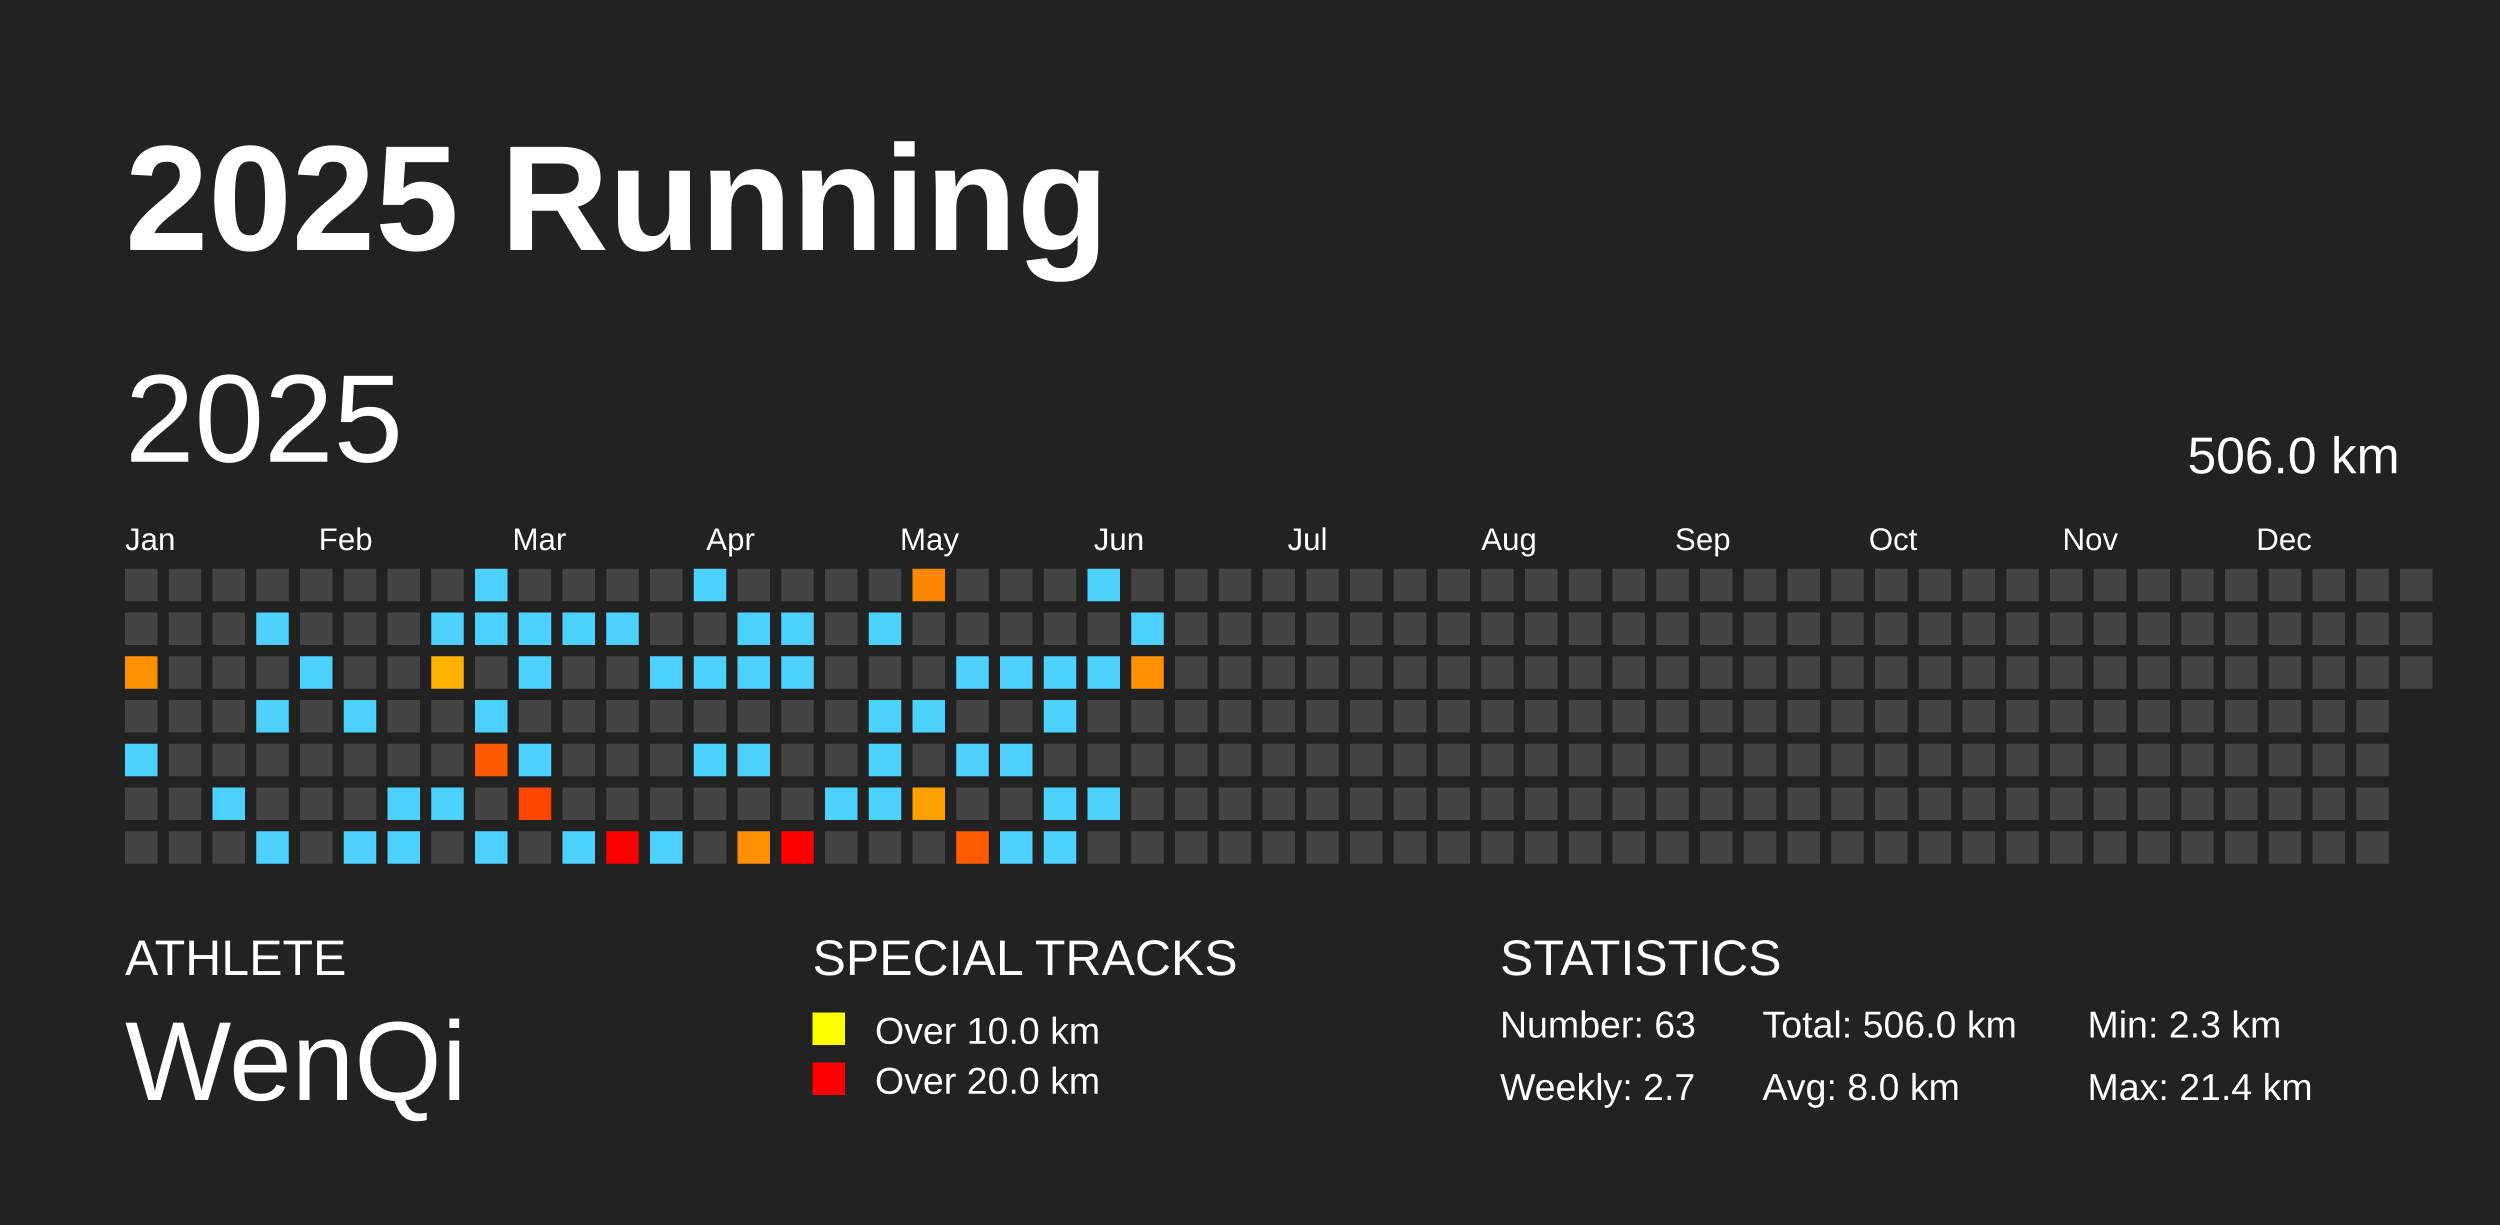
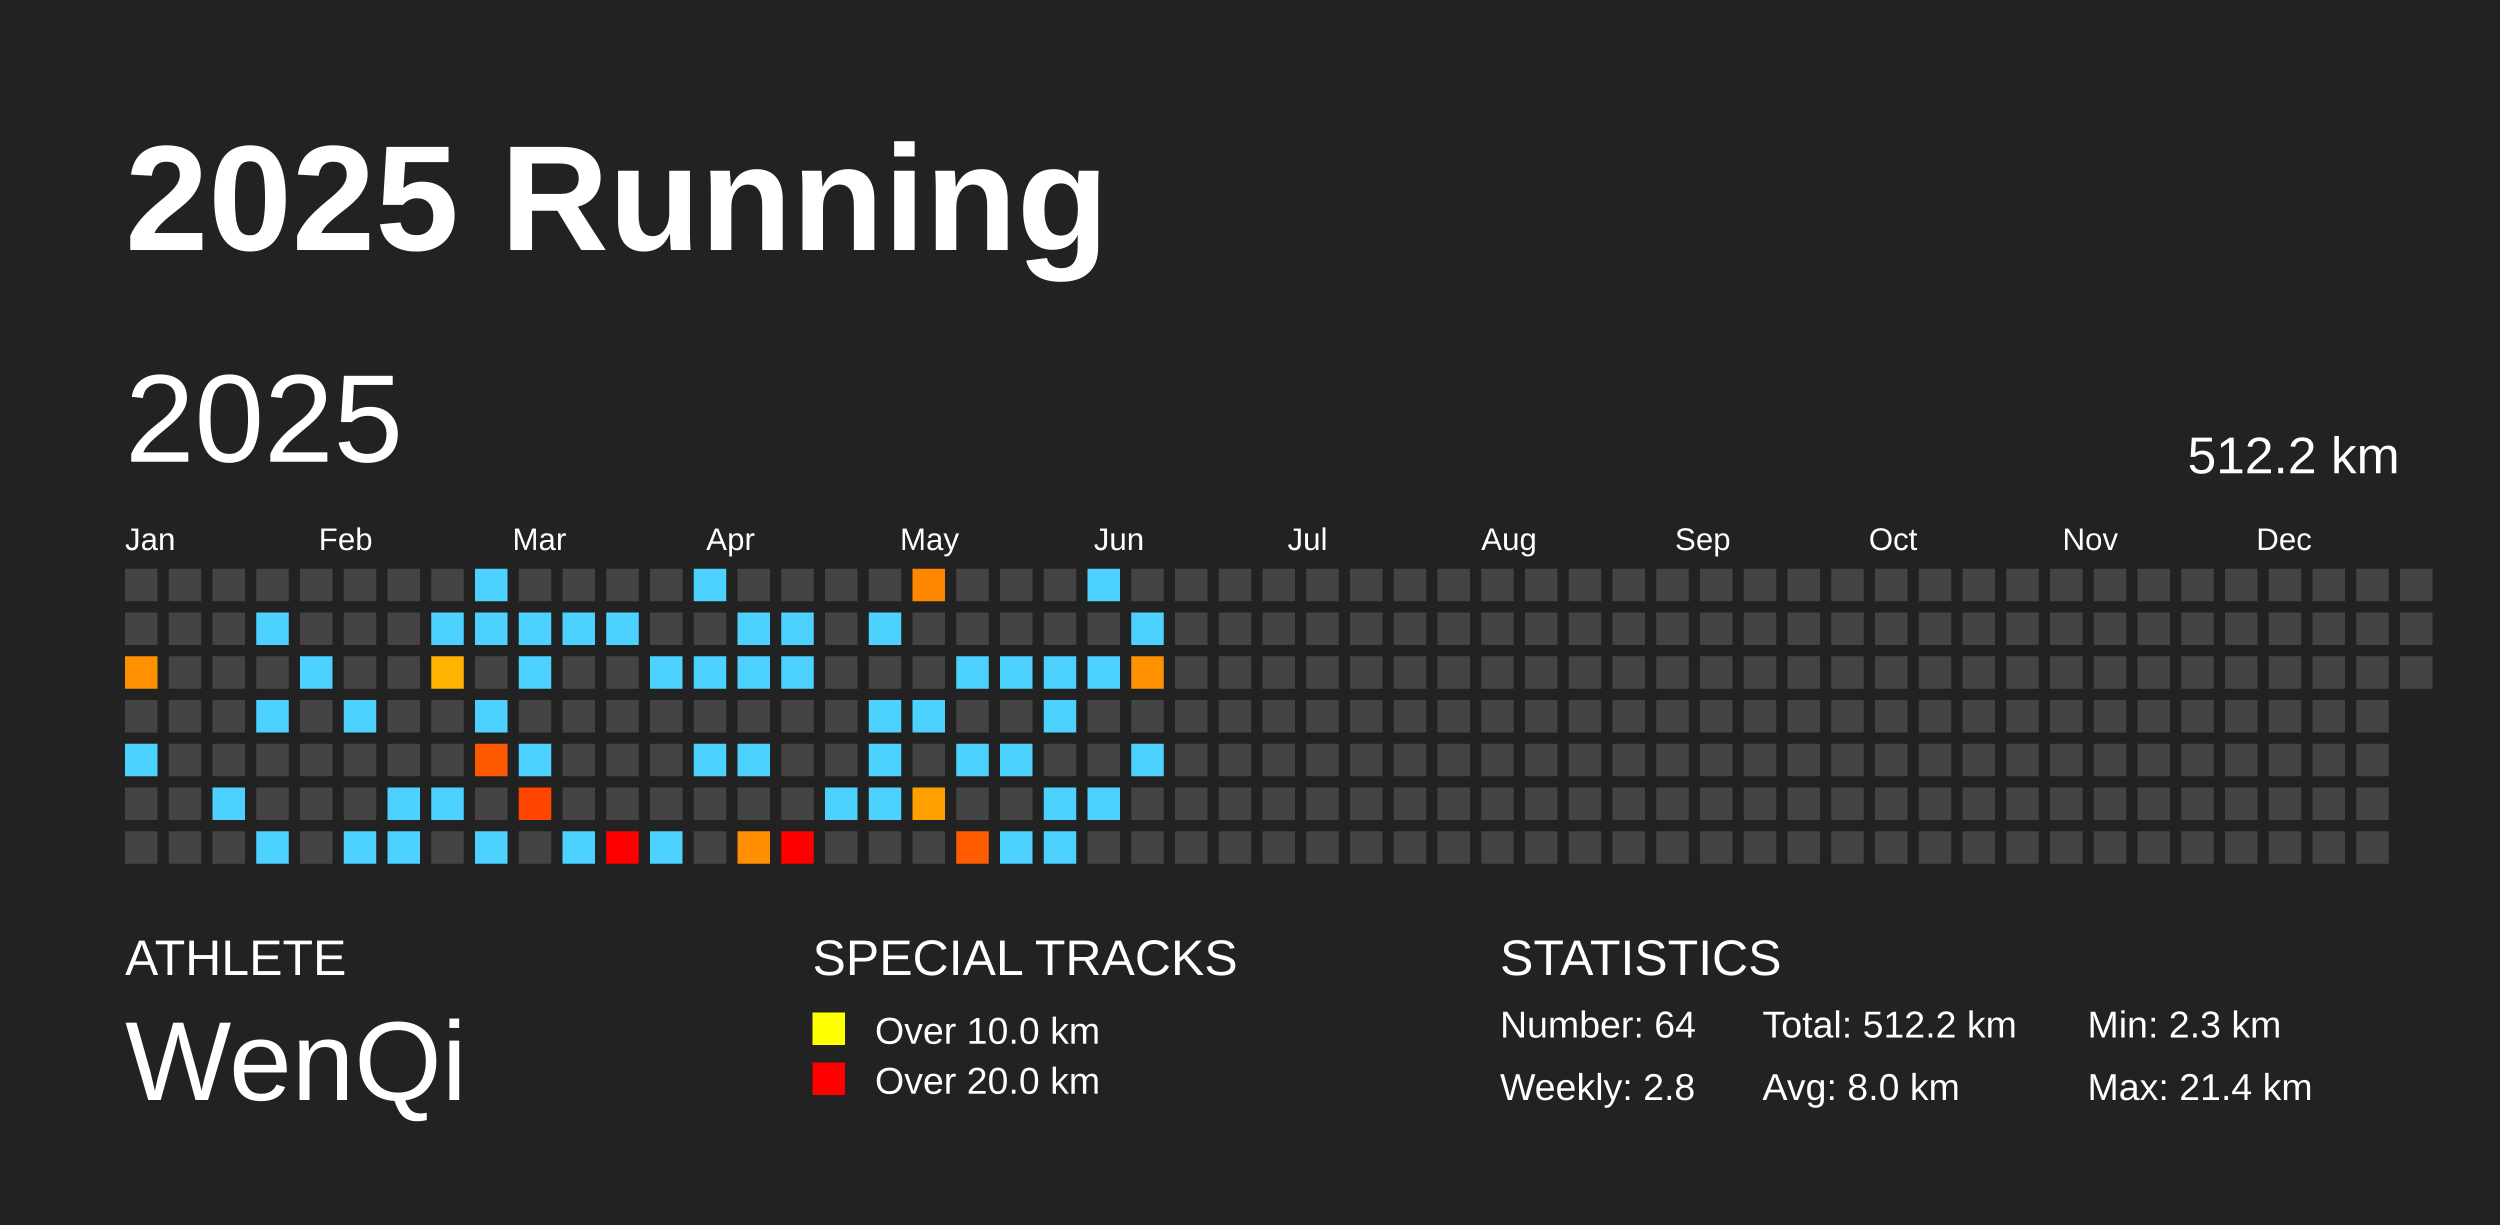
<svg xmlns="http://www.w3.org/2000/svg" baseProfile="full" height="98mm" version="1.1" viewBox="0,0,200,98" width="200mm">
  <defs />
  <rect fill="#222222" height="98" width="200" x="0" y="0" />
  <text fill="#FFFFFF" style="font-size:12px; font-family:Arial; font-weight:bold;" x="10" y="20">2025 Running</text>
  <text fill="#FFFFFF" style="font-size:4px; font-family:Arial" x="10" y="78">ATHLETE</text>
  <text fill="#FFFFFF" style="font-size:9px; font-family:Arial" x="10" y="88">WenQi</text>
  <text fill="#FFFFFF" style="font-size:4px; font-family:Arial" x="65" y="78">SPECIAL TRACKS</text>
  <rect fill="yellow" height="2.6" width="2.6" x="65" y="81" />
  <text fill="#FFFFFF" style="font-size:3px; font-family:Arial" x="70" y="83.5">Over 10.0 km</text>
  <rect fill="red" height="2.6" width="2.6" x="65" y="85" />
  <text fill="#FFFFFF" style="font-size:3px; font-family:Arial" x="70" y="87.5">Over 20.0 km</text>
  <text fill="#FFFFFF" style="font-size:4px; font-family:Arial" x="120" y="78">STATISTICS</text>
-   <text fill="#FFFFFF" style="font-size:3px; font-family:Arial" x="120" y="83">Number: 63</text>
-   <text fill="#FFFFFF" style="font-size:3px; font-family:Arial" x="120" y="88">Weekly: 2.7</text>
-   <text fill="#FFFFFF" style="font-size:3px; font-family:Arial" x="141" y="83">Total: 506.0 km</text>
+   <text fill="#FFFFFF" style="font-size:3px; font-family:Arial" x="120" y="83">Number: 64</text>
+   <text fill="#FFFFFF" style="font-size:3px; font-family:Arial" x="120" y="88">Weekly: 2.8</text>
+   <text fill="#FFFFFF" style="font-size:3px; font-family:Arial" x="141" y="83">Total: 512.2 km</text>
  <text fill="#FFFFFF" style="font-size:3px; font-family:Arial" x="141" y="88">Avg: 8.0 km</text>
  <text fill="#FFFFFF" style="font-size:3px; font-family:Arial" x="167" y="83">Min: 2.3 km</text>
  <text fill="#FFFFFF" style="font-size:3px; font-family:Arial" x="167" y="88">Max: 21.4 km</text>
  <text dominant-baseline="hanging" fill="#FFFFFF" style="font-size:10.0px; font-family:Arial;" x="10" y="30">2025</text>
-   <text dominant-baseline="hanging" fill="#FFFFFF" style="font-size:4.125px; font-family:Arial;" x="175" y="35">506.0 km</text>
+   <text dominant-baseline="hanging" fill="#FFFFFF" style="font-size:4.125px; font-family:Arial;" x="175" y="35">512.2 km</text>
  <text fill="#FFFFFF" style="font-size:2.5px; font-family:Arial" x="10.0" y="44">Jan</text>
  <text fill="#FFFFFF" style="font-size:2.5px; font-family:Arial" x="25.5" y="44">Feb</text>
  <text fill="#FFFFFF" style="font-size:2.5px; font-family:Arial" x="41.0" y="44">Mar</text>
  <text fill="#FFFFFF" style="font-size:2.5px; font-family:Arial" x="56.5" y="44">Apr</text>
  <text fill="#FFFFFF" style="font-size:2.5px; font-family:Arial" x="72.0" y="44">May</text>
  <text fill="#FFFFFF" style="font-size:2.5px; font-family:Arial" x="87.5" y="44">Jun</text>
  <text fill="#FFFFFF" style="font-size:2.5px; font-family:Arial" x="103.0" y="44">Jul</text>
  <text fill="#FFFFFF" style="font-size:2.5px; font-family:Arial" x="118.5" y="44">Aug</text>
  <text fill="#FFFFFF" style="font-size:2.5px; font-family:Arial" x="134.0" y="44">Sep</text>
  <text fill="#FFFFFF" style="font-size:2.5px; font-family:Arial" x="149.5" y="44">Oct</text>
  <text fill="#FFFFFF" style="font-size:2.5px; font-family:Arial" x="165.0" y="44">Nov</text>
  <text fill="#FFFFFF" style="font-size:2.5px; font-family:Arial" x="180.5" y="44">Dec</text>
  <rect fill="#444444" height="2.6" width="2.6" x="10.0" y="45.5" />
  <rect fill="#444444" height="2.6" width="2.6" x="10.0" y="49.0" />
  <rect fill="#ff9100" height="2.6" width="2.6" x="10.0" y="52.5" />
  <rect fill="#444444" height="2.6" width="2.6" x="10.0" y="56.0" />
  <rect fill="#4dd2ff" height="2.6" width="2.6" x="10.0" y="59.5" />
  <rect fill="#444444" height="2.6" width="2.6" x="10.0" y="63.0" />
  <rect fill="#444444" height="2.6" width="2.6" x="10.0" y="66.5" />
  <rect fill="#444444" height="2.6" width="2.6" x="13.5" y="45.5" />
  <rect fill="#444444" height="2.6" width="2.6" x="13.5" y="49.0" />
  <rect fill="#444444" height="2.6" width="2.6" x="13.5" y="52.5" />
  <rect fill="#444444" height="2.6" width="2.6" x="13.5" y="56.0" />
  <rect fill="#444444" height="2.6" width="2.6" x="13.5" y="59.5" />
  <rect fill="#444444" height="2.6" width="2.6" x="13.5" y="63.0" />
  <rect fill="#444444" height="2.6" width="2.6" x="13.5" y="66.5" />
  <rect fill="#444444" height="2.6" width="2.6" x="17.0" y="45.5" />
  <rect fill="#444444" height="2.6" width="2.6" x="17.0" y="49.0" />
  <rect fill="#444444" height="2.6" width="2.6" x="17.0" y="52.5" />
  <rect fill="#444444" height="2.6" width="2.6" x="17.0" y="56.0" />
  <rect fill="#444444" height="2.6" width="2.6" x="17.0" y="59.5" />
  <rect fill="#4dd2ff" height="2.6" width="2.6" x="17.0" y="63.0" />
  <rect fill="#444444" height="2.6" width="2.6" x="17.0" y="66.5" />
  <rect fill="#444444" height="2.6" width="2.6" x="20.5" y="45.5" />
  <rect fill="#4dd2ff" height="2.6" width="2.6" x="20.5" y="49.0" />
  <rect fill="#444444" height="2.6" width="2.6" x="20.5" y="52.5" />
  <rect fill="#4dd2ff" height="2.6" width="2.6" x="20.5" y="56.0" />
  <rect fill="#444444" height="2.6" width="2.6" x="20.5" y="59.5" />
  <rect fill="#444444" height="2.6" width="2.6" x="20.5" y="63.0" />
  <rect fill="#4dd2ff" height="2.6" width="2.6" x="20.5" y="66.5" />
  <rect fill="#444444" height="2.6" width="2.6" x="24.0" y="45.5" />
  <rect fill="#444444" height="2.6" width="2.6" x="24.0" y="49.0" />
  <rect fill="#4dd2ff" height="2.6" width="2.6" x="24.0" y="52.5" />
  <rect fill="#444444" height="2.6" width="2.6" x="24.0" y="56.0" />
  <rect fill="#444444" height="2.6" width="2.6" x="24.0" y="59.5" />
  <rect fill="#444444" height="2.6" width="2.6" x="24.0" y="63.0" />
  <rect fill="#444444" height="2.6" width="2.6" x="24.0" y="66.5" />
  <rect fill="#444444" height="2.6" width="2.6" x="27.5" y="45.5" />
  <rect fill="#444444" height="2.6" width="2.6" x="27.5" y="49.0" />
  <rect fill="#444444" height="2.6" width="2.6" x="27.5" y="52.5" />
  <rect fill="#4dd2ff" height="2.6" width="2.6" x="27.5" y="56.0" />
  <rect fill="#444444" height="2.6" width="2.6" x="27.5" y="59.5" />
  <rect fill="#444444" height="2.6" width="2.6" x="27.5" y="63.0" />
  <rect fill="#4dd2ff" height="2.6" width="2.6" x="27.5" y="66.5" />
  <rect fill="#444444" height="2.6" width="2.6" x="31.0" y="45.5" />
  <rect fill="#444444" height="2.6" width="2.6" x="31.0" y="49.0" />
  <rect fill="#444444" height="2.6" width="2.6" x="31.0" y="52.5" />
  <rect fill="#444444" height="2.6" width="2.6" x="31.0" y="56.0" />
  <rect fill="#444444" height="2.6" width="2.6" x="31.0" y="59.5" />
  <rect fill="#4dd2ff" height="2.6" width="2.6" x="31.0" y="63.0" />
  <rect fill="#4dd2ff" height="2.6" width="2.6" x="31.0" y="66.5" />
  <rect fill="#444444" height="2.6" width="2.6" x="34.5" y="45.5" />
  <rect fill="#4dd2ff" height="2.6" width="2.6" x="34.5" y="49.0" />
  <rect fill="#ffb200" height="2.6" width="2.6" x="34.5" y="52.5" />
  <rect fill="#444444" height="2.6" width="2.6" x="34.5" y="56.0" />
  <rect fill="#444444" height="2.6" width="2.6" x="34.5" y="59.5" />
  <rect fill="#4dd2ff" height="2.6" width="2.6" x="34.5" y="63.0" />
  <rect fill="#444444" height="2.6" width="2.6" x="34.5" y="66.5" />
  <rect fill="#4dd2ff" height="2.6" width="2.6" x="38.0" y="45.5" />
  <rect fill="#4dd2ff" height="2.6" width="2.6" x="38.0" y="49.0" />
  <rect fill="#444444" height="2.6" width="2.6" x="38.0" y="52.5" />
  <rect fill="#4dd2ff" height="2.6" width="2.6" x="38.0" y="56.0" />
  <rect fill="#ff5900" height="2.6" width="2.6" x="38.0" y="59.5" />
  <rect fill="#444444" height="2.6" width="2.6" x="38.0" y="63.0" />
  <rect fill="#4dd2ff" height="2.6" width="2.6" x="38.0" y="66.5" />
  <rect fill="#444444" height="2.6" width="2.6" x="41.5" y="45.5" />
  <rect fill="#4dd2ff" height="2.6" width="2.6" x="41.5" y="49.0" />
  <rect fill="#4dd2ff" height="2.6" width="2.6" x="41.5" y="52.5" />
  <rect fill="#444444" height="2.6" width="2.6" x="41.5" y="56.0" />
  <rect fill="#4dd2ff" height="2.6" width="2.6" x="41.5" y="59.5" />
  <rect fill="#ff4500" height="2.6" width="2.6" x="41.5" y="63.0" />
  <rect fill="#444444" height="2.6" width="2.6" x="41.5" y="66.5" />
  <rect fill="#444444" height="2.6" width="2.6" x="45.0" y="45.5" />
  <rect fill="#4dd2ff" height="2.6" width="2.6" x="45.0" y="49.0" />
  <rect fill="#444444" height="2.6" width="2.6" x="45.0" y="52.5" />
  <rect fill="#444444" height="2.6" width="2.6" x="45.0" y="56.0" />
  <rect fill="#444444" height="2.6" width="2.6" x="45.0" y="59.5" />
  <rect fill="#444444" height="2.6" width="2.6" x="45.0" y="63.0" />
  <rect fill="#4dd2ff" height="2.6" width="2.6" x="45.0" y="66.5" />
  <rect fill="#444444" height="2.6" width="2.6" x="48.5" y="45.5" />
  <rect fill="#4dd2ff" height="2.6" width="2.6" x="48.5" y="49.0" />
  <rect fill="#444444" height="2.6" width="2.6" x="48.5" y="52.5" />
  <rect fill="#444444" height="2.6" width="2.6" x="48.5" y="56.0" />
  <rect fill="#444444" height="2.6" width="2.6" x="48.5" y="59.5" />
  <rect fill="#444444" height="2.6" width="2.6" x="48.5" y="63.0" />
  <rect fill="red" height="2.6" width="2.6" x="48.5" y="66.5" />
  <rect fill="#444444" height="2.6" width="2.6" x="52.0" y="45.5" />
  <rect fill="#444444" height="2.6" width="2.6" x="52.0" y="49.0" />
  <rect fill="#4dd2ff" height="2.6" width="2.6" x="52.0" y="52.5" />
  <rect fill="#444444" height="2.6" width="2.6" x="52.0" y="56.0" />
  <rect fill="#444444" height="2.6" width="2.6" x="52.0" y="59.5" />
  <rect fill="#444444" height="2.6" width="2.6" x="52.0" y="63.0" />
  <rect fill="#4dd2ff" height="2.6" width="2.6" x="52.0" y="66.5" />
  <rect fill="#4dd2ff" height="2.6" width="2.6" x="55.5" y="45.5" />
  <rect fill="#444444" height="2.6" width="2.6" x="55.5" y="49.0" />
  <rect fill="#4dd2ff" height="2.6" width="2.6" x="55.5" y="52.5" />
  <rect fill="#444444" height="2.6" width="2.6" x="55.5" y="56.0" />
  <rect fill="#4dd2ff" height="2.6" width="2.6" x="55.5" y="59.5" />
  <rect fill="#444444" height="2.6" width="2.6" x="55.5" y="63.0" />
  <rect fill="#444444" height="2.6" width="2.6" x="55.5" y="66.5" />
  <rect fill="#444444" height="2.6" width="2.6" x="59.0" y="45.5" />
  <rect fill="#4dd2ff" height="2.6" width="2.6" x="59.0" y="49.0" />
  <rect fill="#4dd2ff" height="2.6" width="2.6" x="59.0" y="52.5" />
  <rect fill="#444444" height="2.6" width="2.6" x="59.0" y="56.0" />
  <rect fill="#4dd2ff" height="2.6" width="2.6" x="59.0" y="59.5" />
  <rect fill="#444444" height="2.6" width="2.6" x="59.0" y="63.0" />
  <rect fill="#ff8f00" height="2.6" width="2.6" x="59.0" y="66.5" />
  <rect fill="#444444" height="2.6" width="2.6" x="62.5" y="45.5" />
  <rect fill="#4dd2ff" height="2.6" width="2.6" x="62.5" y="49.0" />
  <rect fill="#4dd2ff" height="2.6" width="2.6" x="62.5" y="52.5" />
  <rect fill="#444444" height="2.6" width="2.6" x="62.5" y="56.0" />
  <rect fill="#444444" height="2.6" width="2.6" x="62.5" y="59.5" />
  <rect fill="#444444" height="2.6" width="2.6" x="62.5" y="63.0" />
  <rect fill="red" height="2.6" width="2.6" x="62.5" y="66.5" />
  <rect fill="#444444" height="2.6" width="2.6" x="66.0" y="45.5" />
  <rect fill="#444444" height="2.6" width="2.6" x="66.0" y="49.0" />
  <rect fill="#444444" height="2.6" width="2.6" x="66.0" y="52.5" />
  <rect fill="#444444" height="2.6" width="2.6" x="66.0" y="56.0" />
  <rect fill="#444444" height="2.6" width="2.6" x="66.0" y="59.5" />
  <rect fill="#4dd2ff" height="2.6" width="2.6" x="66.0" y="63.0" />
  <rect fill="#444444" height="2.6" width="2.6" x="66.0" y="66.5" />
  <rect fill="#444444" height="2.6" width="2.6" x="69.5" y="45.5" />
  <rect fill="#4dd2ff" height="2.6" width="2.6" x="69.5" y="49.0" />
  <rect fill="#444444" height="2.6" width="2.6" x="69.5" y="52.5" />
  <rect fill="#4dd2ff" height="2.6" width="2.6" x="69.5" y="56.0" />
  <rect fill="#4dd2ff" height="2.6" width="2.6" x="69.5" y="59.5" />
  <rect fill="#4dd2ff" height="2.6" width="2.6" x="69.5" y="63.0" />
  <rect fill="#444444" height="2.6" width="2.6" x="69.5" y="66.5" />
  <rect fill="#ff8600" height="2.6" width="2.6" x="73.0" y="45.5" />
  <rect fill="#444444" height="2.6" width="2.6" x="73.0" y="49.0" />
  <rect fill="#444444" height="2.6" width="2.6" x="73.0" y="52.5" />
  <rect fill="#4dd2ff" height="2.6" width="2.6" x="73.0" y="56.0" />
  <rect fill="#444444" height="2.6" width="2.6" x="73.0" y="59.5" />
  <rect fill="#ff9f00" height="2.6" width="2.6" x="73.0" y="63.0" />
  <rect fill="#444444" height="2.6" width="2.6" x="73.0" y="66.5" />
  <rect fill="#444444" height="2.6" width="2.6" x="76.5" y="45.5" />
  <rect fill="#444444" height="2.6" width="2.6" x="76.5" y="49.0" />
  <rect fill="#4dd2ff" height="2.6" width="2.6" x="76.5" y="52.5" />
  <rect fill="#444444" height="2.6" width="2.6" x="76.5" y="56.0" />
  <rect fill="#4dd2ff" height="2.6" width="2.6" x="76.5" y="59.5" />
  <rect fill="#444444" height="2.6" width="2.6" x="76.5" y="63.0" />
  <rect fill="#ff5b00" height="2.6" width="2.6" x="76.5" y="66.5" />
  <rect fill="#444444" height="2.6" width="2.6" x="80.0" y="45.5" />
  <rect fill="#444444" height="2.6" width="2.6" x="80.0" y="49.0" />
  <rect fill="#4dd2ff" height="2.6" width="2.6" x="80.0" y="52.5" />
  <rect fill="#444444" height="2.6" width="2.6" x="80.0" y="56.0" />
  <rect fill="#4dd2ff" height="2.6" width="2.6" x="80.0" y="59.5" />
  <rect fill="#444444" height="2.6" width="2.6" x="80.0" y="63.0" />
  <rect fill="#4dd2ff" height="2.6" width="2.6" x="80.0" y="66.5" />
  <rect fill="#444444" height="2.6" width="2.6" x="83.5" y="45.5" />
  <rect fill="#444444" height="2.6" width="2.6" x="83.5" y="49.0" />
  <rect fill="#4dd2ff" height="2.6" width="2.6" x="83.5" y="52.5" />
  <rect fill="#4dd2ff" height="2.6" width="2.6" x="83.5" y="56.0" />
  <rect fill="#444444" height="2.6" width="2.6" x="83.5" y="59.5" />
  <rect fill="#4dd2ff" height="2.6" width="2.6" x="83.5" y="63.0" />
  <rect fill="#4dd2ff" height="2.6" width="2.6" x="83.5" y="66.5" />
  <rect fill="#4dd2ff" height="2.6" width="2.6" x="87.0" y="45.5" />
  <rect fill="#444444" height="2.6" width="2.6" x="87.0" y="49.0" />
  <rect fill="#4dd2ff" height="2.6" width="2.6" x="87.0" y="52.5" />
  <rect fill="#444444" height="2.6" width="2.6" x="87.0" y="56.0" />
  <rect fill="#444444" height="2.6" width="2.6" x="87.0" y="59.5" />
  <rect fill="#4dd2ff" height="2.6" width="2.6" x="87.0" y="63.0" />
  <rect fill="#444444" height="2.6" width="2.6" x="87.0" y="66.5" />
  <rect fill="#444444" height="2.6" width="2.6" x="90.5" y="45.5" />
  <rect fill="#4dd2ff" height="2.6" width="2.6" x="90.5" y="49.0" />
  <rect fill="#ff9100" height="2.6" width="2.6" x="90.5" y="52.5" />
  <rect fill="#444444" height="2.6" width="2.6" x="90.5" y="56.0" />
-   <rect fill="#444444" height="2.6" width="2.6" x="90.5" y="59.5" />
+   <rect fill="#4dd2ff" height="2.6" width="2.6" x="90.5" y="59.5" />
  <rect fill="#444444" height="2.6" width="2.6" x="90.5" y="63.0" />
  <rect fill="#444444" height="2.6" width="2.6" x="90.5" y="66.5" />
  <rect fill="#444444" height="2.6" width="2.6" x="94.0" y="45.5" />
  <rect fill="#444444" height="2.6" width="2.6" x="94.0" y="49.0" />
  <rect fill="#444444" height="2.6" width="2.6" x="94.0" y="52.5" />
  <rect fill="#444444" height="2.6" width="2.6" x="94.0" y="56.0" />
  <rect fill="#444444" height="2.6" width="2.6" x="94.0" y="59.5" />
  <rect fill="#444444" height="2.6" width="2.6" x="94.0" y="63.0" />
  <rect fill="#444444" height="2.6" width="2.6" x="94.0" y="66.5" />
  <rect fill="#444444" height="2.6" width="2.6" x="97.5" y="45.5" />
  <rect fill="#444444" height="2.6" width="2.6" x="97.5" y="49.0" />
  <rect fill="#444444" height="2.6" width="2.6" x="97.5" y="52.5" />
  <rect fill="#444444" height="2.6" width="2.6" x="97.5" y="56.0" />
  <rect fill="#444444" height="2.6" width="2.6" x="97.5" y="59.5" />
  <rect fill="#444444" height="2.6" width="2.6" x="97.5" y="63.0" />
  <rect fill="#444444" height="2.6" width="2.6" x="97.5" y="66.5" />
  <rect fill="#444444" height="2.6" width="2.6" x="101.0" y="45.5" />
  <rect fill="#444444" height="2.6" width="2.6" x="101.0" y="49.0" />
  <rect fill="#444444" height="2.6" width="2.6" x="101.0" y="52.5" />
  <rect fill="#444444" height="2.6" width="2.6" x="101.0" y="56.0" />
  <rect fill="#444444" height="2.6" width="2.6" x="101.0" y="59.5" />
  <rect fill="#444444" height="2.6" width="2.6" x="101.0" y="63.0" />
  <rect fill="#444444" height="2.6" width="2.6" x="101.0" y="66.5" />
  <rect fill="#444444" height="2.6" width="2.6" x="104.5" y="45.5" />
  <rect fill="#444444" height="2.6" width="2.6" x="104.5" y="49.0" />
  <rect fill="#444444" height="2.6" width="2.6" x="104.5" y="52.5" />
  <rect fill="#444444" height="2.6" width="2.6" x="104.5" y="56.0" />
  <rect fill="#444444" height="2.6" width="2.6" x="104.5" y="59.5" />
  <rect fill="#444444" height="2.6" width="2.6" x="104.5" y="63.0" />
  <rect fill="#444444" height="2.6" width="2.6" x="104.5" y="66.5" />
  <rect fill="#444444" height="2.6" width="2.6" x="108.0" y="45.5" />
  <rect fill="#444444" height="2.6" width="2.6" x="108.0" y="49.0" />
  <rect fill="#444444" height="2.6" width="2.6" x="108.0" y="52.5" />
  <rect fill="#444444" height="2.6" width="2.6" x="108.0" y="56.0" />
  <rect fill="#444444" height="2.6" width="2.6" x="108.0" y="59.5" />
  <rect fill="#444444" height="2.6" width="2.6" x="108.0" y="63.0" />
  <rect fill="#444444" height="2.6" width="2.6" x="108.0" y="66.5" />
  <rect fill="#444444" height="2.6" width="2.6" x="111.5" y="45.5" />
  <rect fill="#444444" height="2.6" width="2.6" x="111.5" y="49.0" />
  <rect fill="#444444" height="2.6" width="2.6" x="111.5" y="52.5" />
  <rect fill="#444444" height="2.6" width="2.6" x="111.5" y="56.0" />
  <rect fill="#444444" height="2.6" width="2.6" x="111.5" y="59.5" />
  <rect fill="#444444" height="2.6" width="2.6" x="111.5" y="63.0" />
  <rect fill="#444444" height="2.6" width="2.6" x="111.5" y="66.5" />
  <rect fill="#444444" height="2.6" width="2.6" x="115.0" y="45.5" />
  <rect fill="#444444" height="2.6" width="2.6" x="115.0" y="49.0" />
  <rect fill="#444444" height="2.6" width="2.6" x="115.0" y="52.5" />
  <rect fill="#444444" height="2.6" width="2.6" x="115.0" y="56.0" />
  <rect fill="#444444" height="2.6" width="2.6" x="115.0" y="59.5" />
  <rect fill="#444444" height="2.6" width="2.6" x="115.0" y="63.0" />
  <rect fill="#444444" height="2.6" width="2.6" x="115.0" y="66.5" />
  <rect fill="#444444" height="2.6" width="2.6" x="118.5" y="45.5" />
  <rect fill="#444444" height="2.6" width="2.6" x="118.5" y="49.0" />
  <rect fill="#444444" height="2.6" width="2.6" x="118.5" y="52.5" />
  <rect fill="#444444" height="2.6" width="2.6" x="118.5" y="56.0" />
  <rect fill="#444444" height="2.6" width="2.6" x="118.5" y="59.5" />
  <rect fill="#444444" height="2.6" width="2.6" x="118.5" y="63.0" />
  <rect fill="#444444" height="2.6" width="2.6" x="118.5" y="66.5" />
  <rect fill="#444444" height="2.6" width="2.6" x="122.0" y="45.5" />
  <rect fill="#444444" height="2.6" width="2.6" x="122.0" y="49.0" />
  <rect fill="#444444" height="2.6" width="2.6" x="122.0" y="52.5" />
  <rect fill="#444444" height="2.6" width="2.6" x="122.0" y="56.0" />
  <rect fill="#444444" height="2.6" width="2.6" x="122.0" y="59.5" />
  <rect fill="#444444" height="2.6" width="2.6" x="122.0" y="63.0" />
  <rect fill="#444444" height="2.6" width="2.6" x="122.0" y="66.5" />
  <rect fill="#444444" height="2.6" width="2.6" x="125.5" y="45.5" />
  <rect fill="#444444" height="2.6" width="2.6" x="125.5" y="49.0" />
  <rect fill="#444444" height="2.6" width="2.6" x="125.5" y="52.5" />
  <rect fill="#444444" height="2.6" width="2.6" x="125.5" y="56.0" />
  <rect fill="#444444" height="2.6" width="2.6" x="125.5" y="59.5" />
  <rect fill="#444444" height="2.6" width="2.6" x="125.5" y="63.0" />
  <rect fill="#444444" height="2.6" width="2.6" x="125.5" y="66.5" />
  <rect fill="#444444" height="2.6" width="2.6" x="129.0" y="45.5" />
  <rect fill="#444444" height="2.6" width="2.6" x="129.0" y="49.0" />
  <rect fill="#444444" height="2.6" width="2.6" x="129.0" y="52.5" />
  <rect fill="#444444" height="2.6" width="2.6" x="129.0" y="56.0" />
  <rect fill="#444444" height="2.6" width="2.6" x="129.0" y="59.5" />
  <rect fill="#444444" height="2.6" width="2.6" x="129.0" y="63.0" />
  <rect fill="#444444" height="2.6" width="2.6" x="129.0" y="66.5" />
  <rect fill="#444444" height="2.6" width="2.6" x="132.5" y="45.5" />
  <rect fill="#444444" height="2.6" width="2.6" x="132.5" y="49.0" />
  <rect fill="#444444" height="2.6" width="2.6" x="132.5" y="52.5" />
  <rect fill="#444444" height="2.6" width="2.6" x="132.5" y="56.0" />
  <rect fill="#444444" height="2.6" width="2.6" x="132.5" y="59.5" />
  <rect fill="#444444" height="2.6" width="2.6" x="132.5" y="63.0" />
  <rect fill="#444444" height="2.6" width="2.6" x="132.5" y="66.5" />
  <rect fill="#444444" height="2.6" width="2.6" x="136.0" y="45.5" />
  <rect fill="#444444" height="2.6" width="2.6" x="136.0" y="49.0" />
  <rect fill="#444444" height="2.6" width="2.6" x="136.0" y="52.5" />
  <rect fill="#444444" height="2.6" width="2.6" x="136.0" y="56.0" />
  <rect fill="#444444" height="2.6" width="2.6" x="136.0" y="59.5" />
  <rect fill="#444444" height="2.6" width="2.6" x="136.0" y="63.0" />
  <rect fill="#444444" height="2.6" width="2.6" x="136.0" y="66.5" />
  <rect fill="#444444" height="2.6" width="2.6" x="139.5" y="45.5" />
  <rect fill="#444444" height="2.6" width="2.6" x="139.5" y="49.0" />
  <rect fill="#444444" height="2.6" width="2.6" x="139.5" y="52.5" />
  <rect fill="#444444" height="2.6" width="2.6" x="139.5" y="56.0" />
  <rect fill="#444444" height="2.6" width="2.6" x="139.5" y="59.5" />
  <rect fill="#444444" height="2.6" width="2.6" x="139.5" y="63.0" />
  <rect fill="#444444" height="2.6" width="2.6" x="139.5" y="66.5" />
  <rect fill="#444444" height="2.6" width="2.6" x="143.0" y="45.5" />
  <rect fill="#444444" height="2.6" width="2.6" x="143.0" y="49.0" />
  <rect fill="#444444" height="2.6" width="2.6" x="143.0" y="52.5" />
  <rect fill="#444444" height="2.6" width="2.6" x="143.0" y="56.0" />
  <rect fill="#444444" height="2.6" width="2.6" x="143.0" y="59.5" />
  <rect fill="#444444" height="2.6" width="2.6" x="143.0" y="63.0" />
  <rect fill="#444444" height="2.6" width="2.6" x="143.0" y="66.5" />
  <rect fill="#444444" height="2.6" width="2.6" x="146.5" y="45.5" />
  <rect fill="#444444" height="2.6" width="2.6" x="146.5" y="49.0" />
  <rect fill="#444444" height="2.6" width="2.6" x="146.5" y="52.5" />
  <rect fill="#444444" height="2.6" width="2.6" x="146.5" y="56.0" />
  <rect fill="#444444" height="2.6" width="2.6" x="146.5" y="59.5" />
  <rect fill="#444444" height="2.6" width="2.6" x="146.5" y="63.0" />
  <rect fill="#444444" height="2.6" width="2.6" x="146.5" y="66.5" />
  <rect fill="#444444" height="2.6" width="2.6" x="150.0" y="45.5" />
  <rect fill="#444444" height="2.6" width="2.6" x="150.0" y="49.0" />
  <rect fill="#444444" height="2.6" width="2.6" x="150.0" y="52.5" />
  <rect fill="#444444" height="2.6" width="2.6" x="150.0" y="56.0" />
  <rect fill="#444444" height="2.6" width="2.6" x="150.0" y="59.5" />
  <rect fill="#444444" height="2.6" width="2.6" x="150.0" y="63.0" />
  <rect fill="#444444" height="2.6" width="2.6" x="150.0" y="66.5" />
  <rect fill="#444444" height="2.6" width="2.6" x="153.5" y="45.5" />
  <rect fill="#444444" height="2.6" width="2.6" x="153.5" y="49.0" />
  <rect fill="#444444" height="2.6" width="2.6" x="153.5" y="52.5" />
  <rect fill="#444444" height="2.6" width="2.6" x="153.5" y="56.0" />
  <rect fill="#444444" height="2.6" width="2.6" x="153.5" y="59.5" />
  <rect fill="#444444" height="2.6" width="2.6" x="153.5" y="63.0" />
  <rect fill="#444444" height="2.6" width="2.6" x="153.5" y="66.5" />
  <rect fill="#444444" height="2.6" width="2.6" x="157.0" y="45.5" />
  <rect fill="#444444" height="2.6" width="2.6" x="157.0" y="49.0" />
  <rect fill="#444444" height="2.6" width="2.6" x="157.0" y="52.5" />
  <rect fill="#444444" height="2.6" width="2.6" x="157.0" y="56.0" />
  <rect fill="#444444" height="2.6" width="2.6" x="157.0" y="59.5" />
  <rect fill="#444444" height="2.6" width="2.6" x="157.0" y="63.0" />
  <rect fill="#444444" height="2.6" width="2.6" x="157.0" y="66.5" />
  <rect fill="#444444" height="2.6" width="2.6" x="160.5" y="45.5" />
  <rect fill="#444444" height="2.6" width="2.6" x="160.5" y="49.0" />
  <rect fill="#444444" height="2.6" width="2.6" x="160.5" y="52.5" />
  <rect fill="#444444" height="2.6" width="2.6" x="160.5" y="56.0" />
  <rect fill="#444444" height="2.6" width="2.6" x="160.5" y="59.5" />
  <rect fill="#444444" height="2.6" width="2.6" x="160.5" y="63.0" />
  <rect fill="#444444" height="2.6" width="2.6" x="160.5" y="66.5" />
  <rect fill="#444444" height="2.6" width="2.6" x="164.0" y="45.5" />
  <rect fill="#444444" height="2.6" width="2.6" x="164.0" y="49.0" />
  <rect fill="#444444" height="2.6" width="2.6" x="164.0" y="52.5" />
  <rect fill="#444444" height="2.6" width="2.6" x="164.0" y="56.0" />
  <rect fill="#444444" height="2.6" width="2.6" x="164.0" y="59.5" />
  <rect fill="#444444" height="2.6" width="2.6" x="164.0" y="63.0" />
  <rect fill="#444444" height="2.6" width="2.6" x="164.0" y="66.5" />
  <rect fill="#444444" height="2.6" width="2.6" x="167.5" y="45.5" />
  <rect fill="#444444" height="2.6" width="2.6" x="167.5" y="49.0" />
  <rect fill="#444444" height="2.6" width="2.6" x="167.5" y="52.5" />
  <rect fill="#444444" height="2.6" width="2.6" x="167.5" y="56.0" />
  <rect fill="#444444" height="2.6" width="2.6" x="167.5" y="59.5" />
  <rect fill="#444444" height="2.6" width="2.6" x="167.5" y="63.0" />
  <rect fill="#444444" height="2.6" width="2.6" x="167.5" y="66.5" />
  <rect fill="#444444" height="2.6" width="2.6" x="171.0" y="45.5" />
  <rect fill="#444444" height="2.6" width="2.6" x="171.0" y="49.0" />
  <rect fill="#444444" height="2.6" width="2.6" x="171.0" y="52.5" />
  <rect fill="#444444" height="2.6" width="2.6" x="171.0" y="56.0" />
  <rect fill="#444444" height="2.6" width="2.6" x="171.0" y="59.5" />
  <rect fill="#444444" height="2.6" width="2.6" x="171.0" y="63.0" />
  <rect fill="#444444" height="2.6" width="2.6" x="171.0" y="66.5" />
  <rect fill="#444444" height="2.6" width="2.6" x="174.5" y="45.5" />
  <rect fill="#444444" height="2.6" width="2.6" x="174.5" y="49.0" />
  <rect fill="#444444" height="2.6" width="2.6" x="174.5" y="52.5" />
  <rect fill="#444444" height="2.6" width="2.6" x="174.5" y="56.0" />
  <rect fill="#444444" height="2.6" width="2.6" x="174.5" y="59.5" />
  <rect fill="#444444" height="2.6" width="2.6" x="174.5" y="63.0" />
  <rect fill="#444444" height="2.6" width="2.6" x="174.5" y="66.5" />
  <rect fill="#444444" height="2.6" width="2.6" x="178.0" y="45.5" />
  <rect fill="#444444" height="2.6" width="2.6" x="178.0" y="49.0" />
  <rect fill="#444444" height="2.6" width="2.6" x="178.0" y="52.5" />
  <rect fill="#444444" height="2.6" width="2.6" x="178.0" y="56.0" />
  <rect fill="#444444" height="2.6" width="2.6" x="178.0" y="59.5" />
  <rect fill="#444444" height="2.6" width="2.6" x="178.0" y="63.0" />
  <rect fill="#444444" height="2.6" width="2.6" x="178.0" y="66.5" />
  <rect fill="#444444" height="2.6" width="2.6" x="181.5" y="45.5" />
  <rect fill="#444444" height="2.6" width="2.6" x="181.5" y="49.0" />
  <rect fill="#444444" height="2.6" width="2.6" x="181.5" y="52.5" />
  <rect fill="#444444" height="2.6" width="2.6" x="181.5" y="56.0" />
  <rect fill="#444444" height="2.6" width="2.6" x="181.5" y="59.5" />
  <rect fill="#444444" height="2.6" width="2.6" x="181.5" y="63.0" />
  <rect fill="#444444" height="2.6" width="2.6" x="181.5" y="66.5" />
  <rect fill="#444444" height="2.6" width="2.6" x="185.0" y="45.5" />
  <rect fill="#444444" height="2.6" width="2.6" x="185.0" y="49.0" />
  <rect fill="#444444" height="2.6" width="2.6" x="185.0" y="52.5" />
  <rect fill="#444444" height="2.6" width="2.6" x="185.0" y="56.0" />
  <rect fill="#444444" height="2.6" width="2.6" x="185.0" y="59.5" />
  <rect fill="#444444" height="2.6" width="2.6" x="185.0" y="63.0" />
  <rect fill="#444444" height="2.6" width="2.6" x="185.0" y="66.5" />
  <rect fill="#444444" height="2.6" width="2.6" x="188.5" y="45.5" />
  <rect fill="#444444" height="2.6" width="2.6" x="188.5" y="49.0" />
  <rect fill="#444444" height="2.6" width="2.6" x="188.5" y="52.5" />
  <rect fill="#444444" height="2.6" width="2.6" x="188.5" y="56.0" />
  <rect fill="#444444" height="2.6" width="2.6" x="188.5" y="59.5" />
  <rect fill="#444444" height="2.6" width="2.6" x="188.5" y="63.0" />
  <rect fill="#444444" height="2.6" width="2.6" x="188.5" y="66.5" />
  <rect fill="#444444" height="2.6" width="2.6" x="192.0" y="45.5" />
  <rect fill="#444444" height="2.6" width="2.6" x="192.0" y="49.0" />
  <rect fill="#444444" height="2.6" width="2.6" x="192.0" y="52.5" />
</svg>
